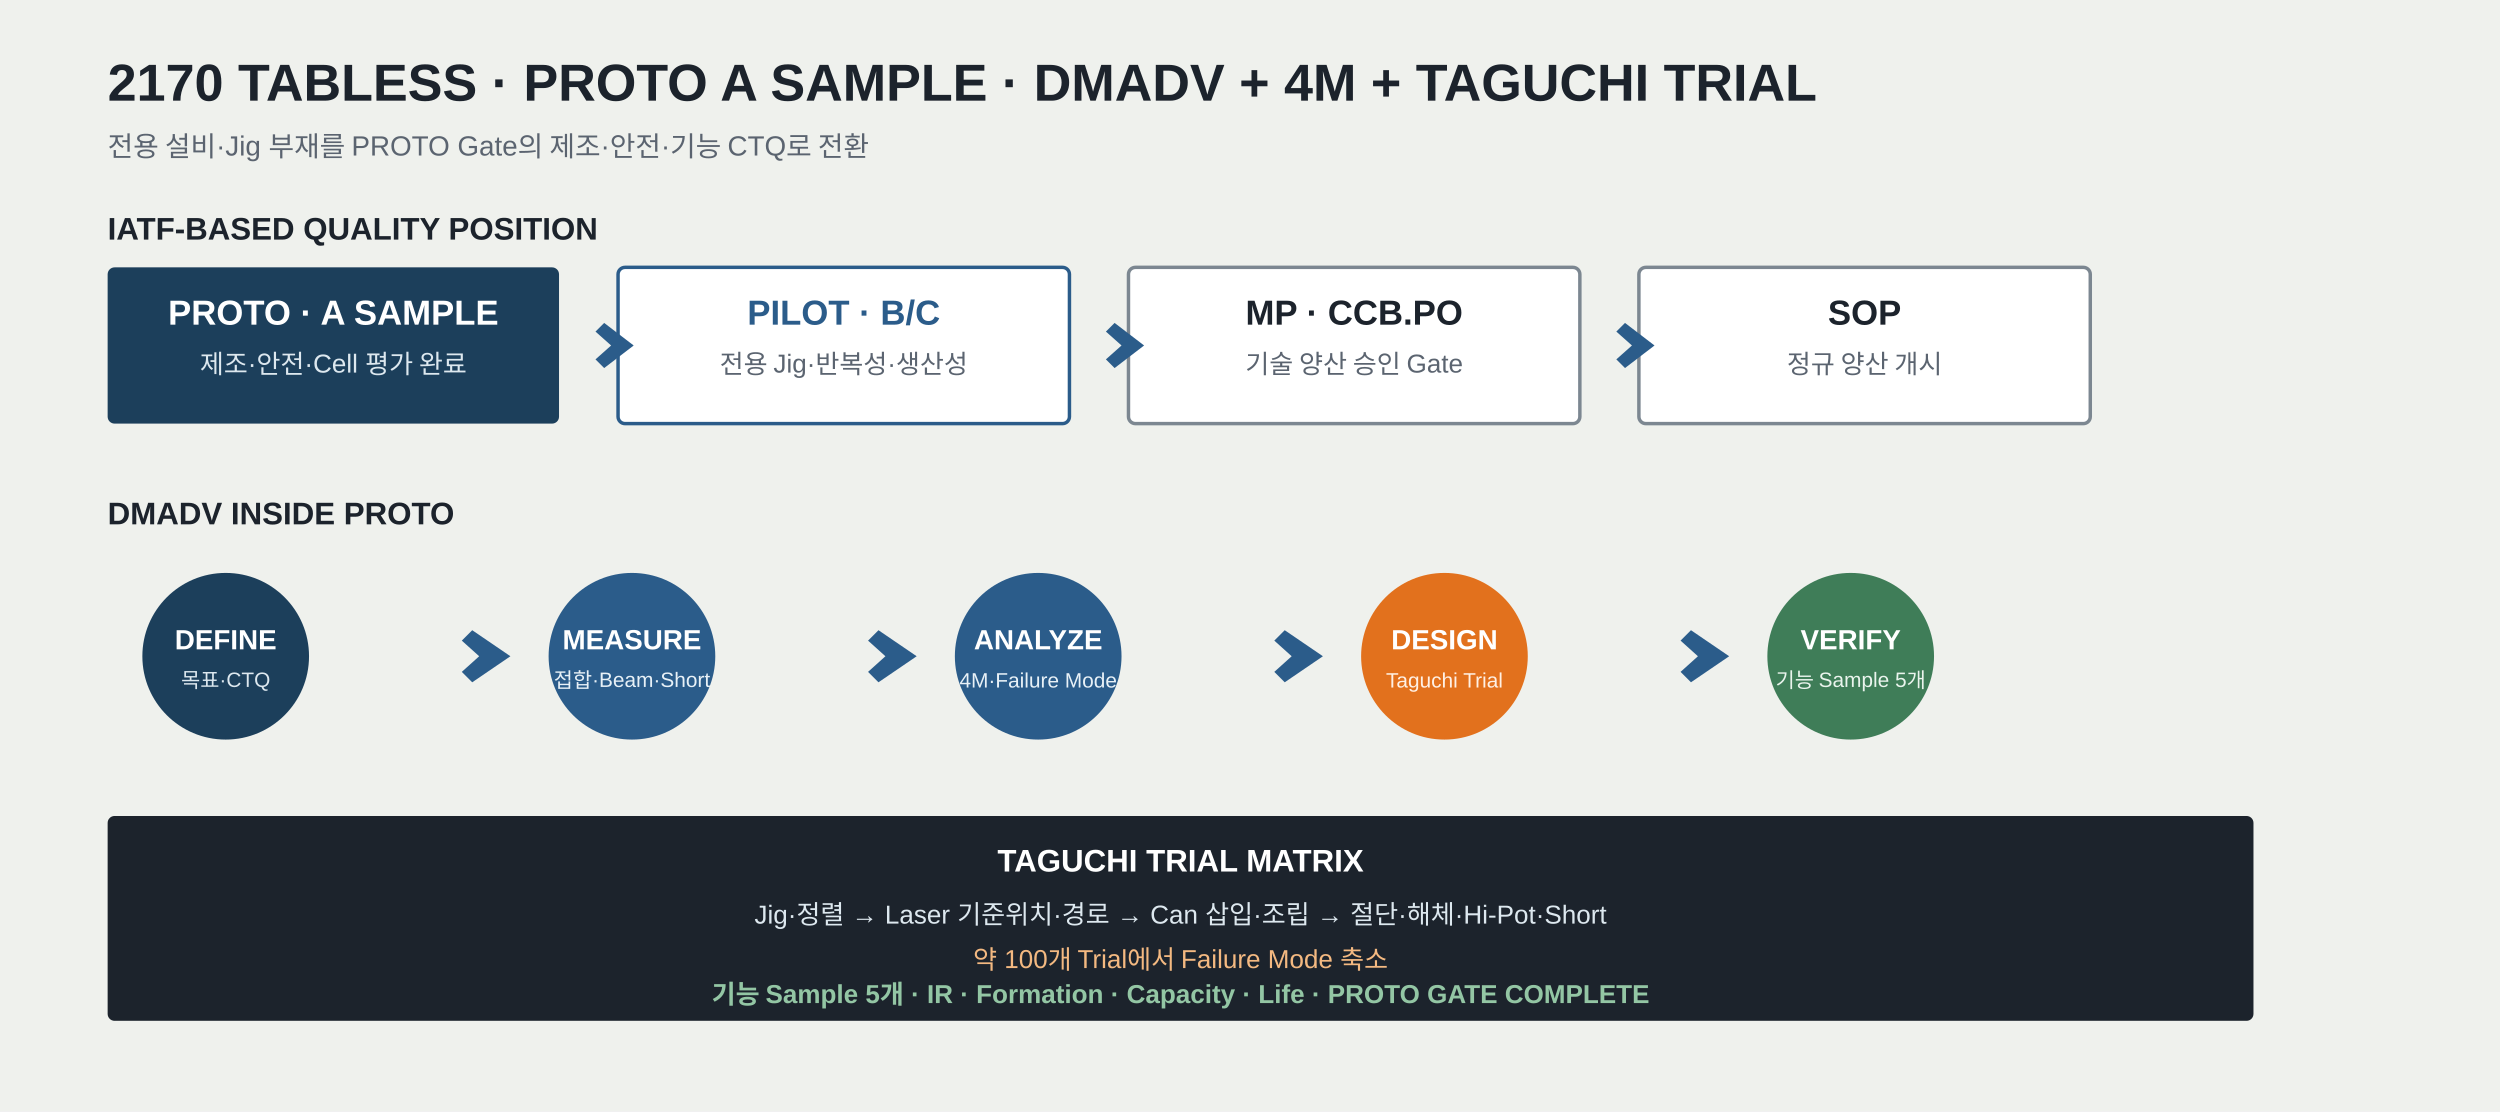
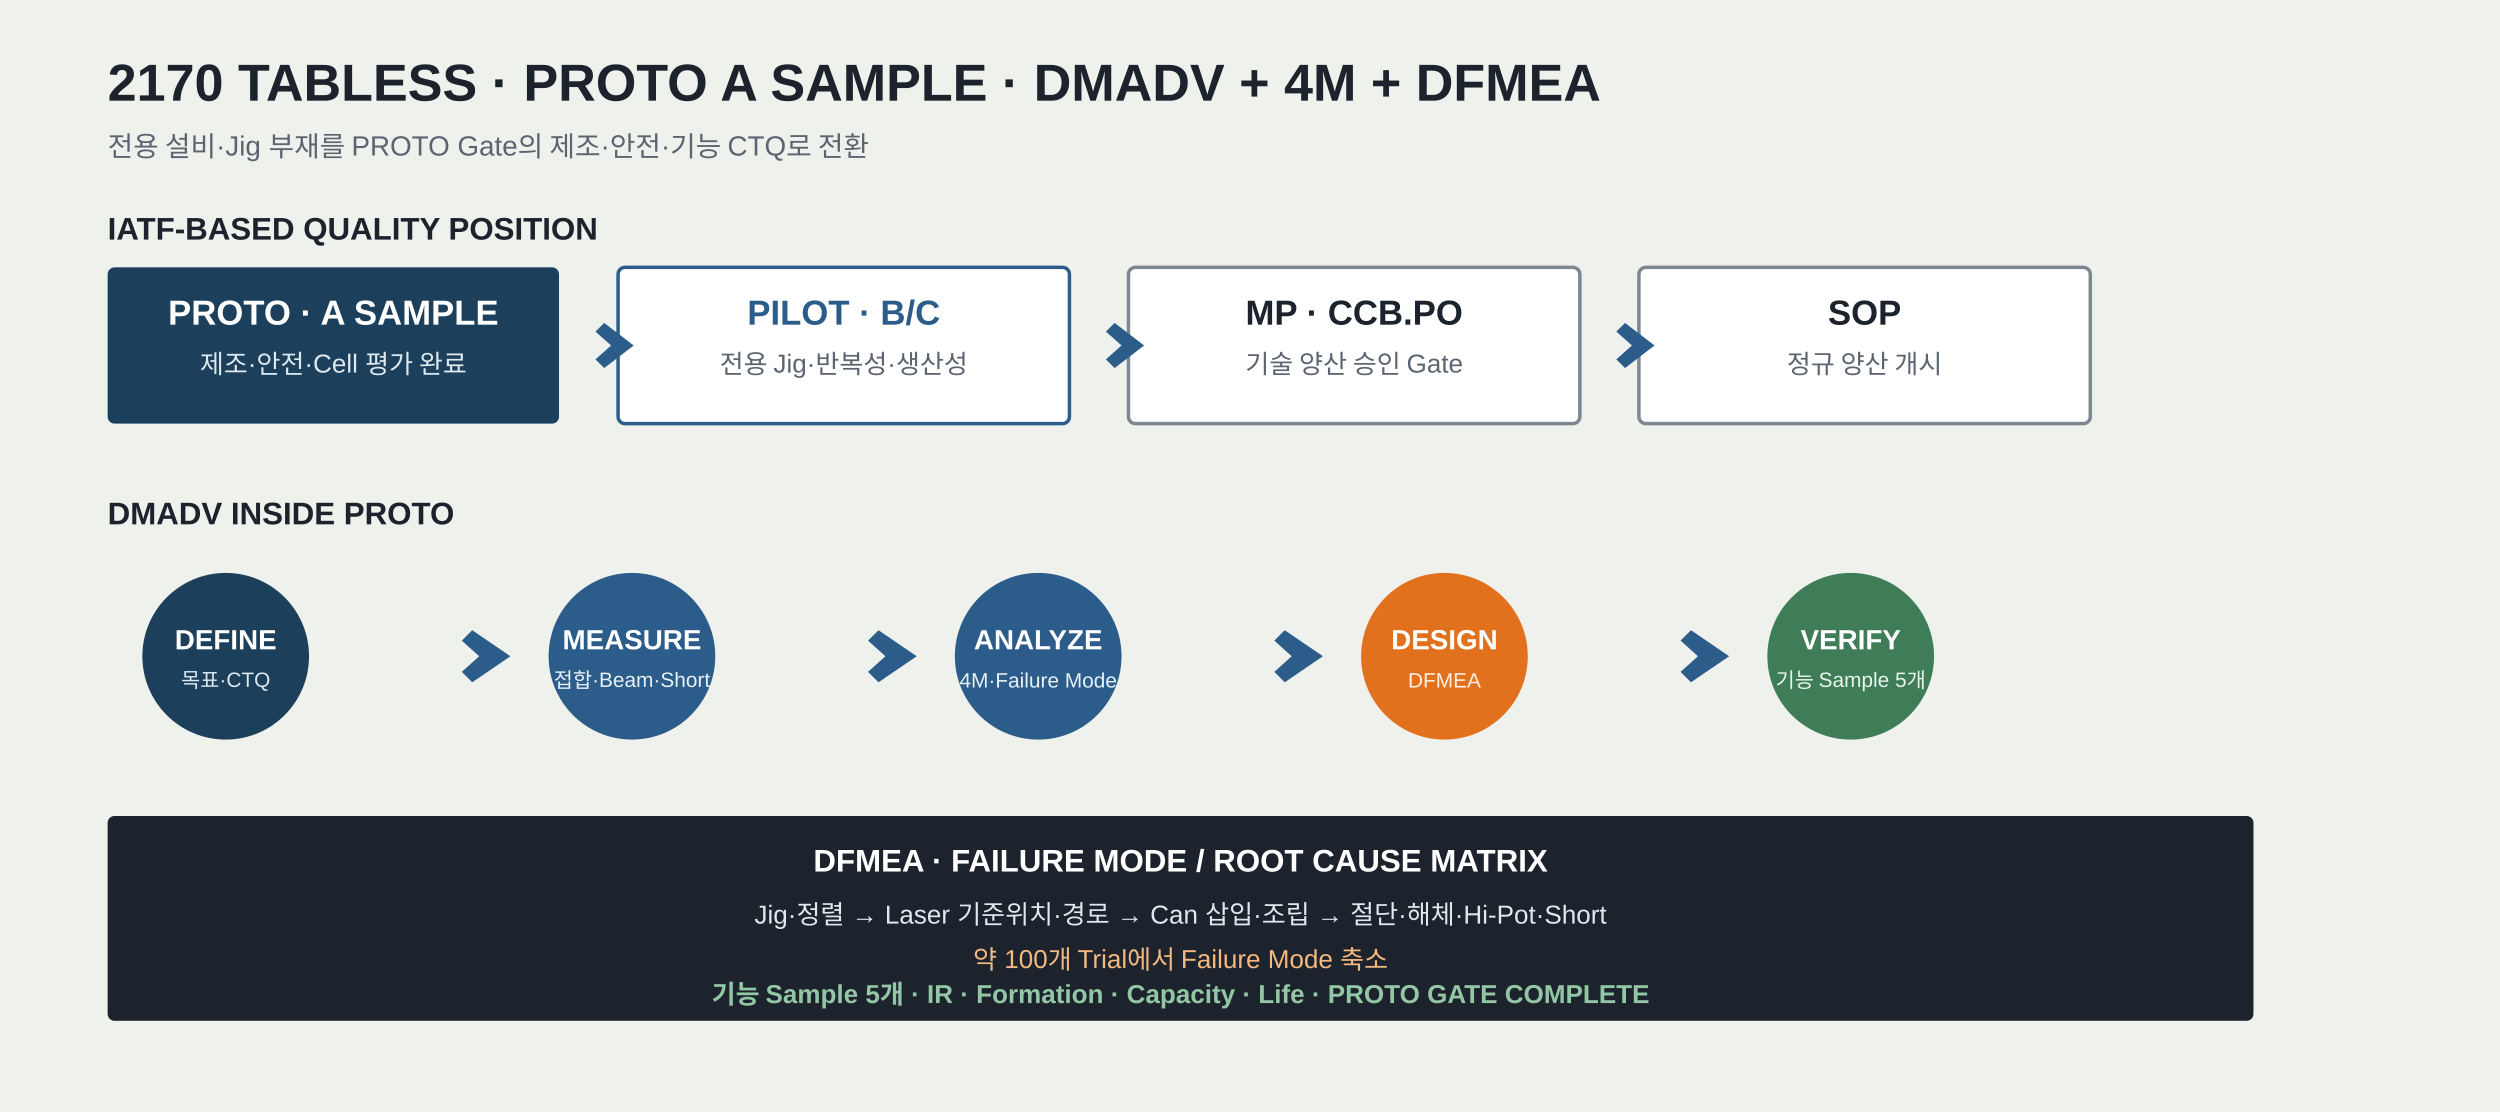
<svg xmlns="http://www.w3.org/2000/svg" width="1440" height="640" viewBox="0 0 1440 640" role="img" aria-labelledby="title desc">
  <rect width="1440" height="640" fill="#EFF1ED" />
  <g font-family="Pretendard, Noto Sans KR, Arial, sans-serif">
-     <text x="62" y="58" fill="#1C232C" font-size="30" font-weight="700">2170 TABLESS · PROTO A SAMPLE · DMADV + 4M + TAGUCHI TRIAL</text>
+     <text x="62" y="58" fill="#1C232C" font-size="30" font-weight="700">2170 TABLESS · PROTO A SAMPLE · DMADV + 4M + DFMEA</text>
    <text x="62" y="90" fill="#5B6470" font-size="16">전용 설비·Jig 부재를 PROTO Gate의 제조·안전·기능 CTQ로 전환</text>
    <text x="62" y="138" fill="#1C232C" font-size="18" font-weight="700">IATF-BASED QUALITY POSITION</text>
    <g transform="translate(62 154)">
      <rect width="260" height="90" rx="4" fill="#1C3F5B" />
      <text x="130" y="33" text-anchor="middle" fill="#FFFFFF" font-size="20" font-weight="700">PROTO · A SAMPLE</text>
      <text x="130" y="61" text-anchor="middle" fill="#DDE8EF" font-size="15">제조·안전·Cell 평가 완료</text>
      <rect x="294" width="260" height="90" rx="4" fill="#FFFFFF" stroke="#2B5C8A" stroke-width="2" />
      <text x="424" y="33" text-anchor="middle" fill="#2B5C8A" font-size="20" font-weight="700">PILOT · B/C</text>
      <text x="424" y="61" text-anchor="middle" fill="#5B6470" font-size="15">전용 Jig·반복성·생산성</text>
      <rect x="588" width="260" height="90" rx="4" fill="#FFFFFF" stroke="#7C8791" stroke-width="2" />
      <text x="718" y="33" text-anchor="middle" fill="#1C232C" font-size="20" font-weight="700">MP · CCB.PO</text>
      <text x="718" y="61" text-anchor="middle" fill="#5B6470" font-size="15">기술 양산 승인 Gate</text>
      <rect x="882" width="260" height="90" rx="4" fill="#FFFFFF" stroke="#7C8791" stroke-width="2" />
      <text x="1012" y="33" text-anchor="middle" fill="#1C232C" font-size="20" font-weight="700">SOP</text>
      <text x="1012" y="61" text-anchor="middle" fill="#5B6470" font-size="15">정규 양산 개시</text>
      <g fill="#2B5C8A">
        <path d="M266 45h24l-9-8 5-5 17 13-17 13-5-5 9-8h-24z" />
        <path d="M560 45h24l-9-8 5-5 17 13-17 13-5-5 9-8h-24z" />
        <path d="M854 45h24l-9-8 5-5 17 13-17 13-5-5 9-8h-24z" />
      </g>
    </g>
    <text x="62" y="302" fill="#1C232C" font-size="18" font-weight="700">DMADV INSIDE PROTO</text>
    <g transform="translate(62 318)">
      <g>
        <circle cx="68" cy="60" r="48" fill="#1C3F5B" />
        <text x="68" y="56" text-anchor="middle" fill="#FFFFFF" font-size="16" font-weight="700">DEFINE</text>
        <text x="68" y="78" text-anchor="middle" fill="#DDE8EF" font-size="12">목표·CTQ</text>
      </g>
      <g transform="translate(234)">
        <circle cx="68" cy="60" r="48" fill="#2B5C8A" />
        <text x="68" y="56" text-anchor="middle" fill="#FFFFFF" font-size="16" font-weight="700">MEASURE</text>
        <text x="68" y="78" text-anchor="middle" fill="#E8F1F7" font-size="12">접합·Beam·Short</text>
      </g>
      <g transform="translate(468)">
        <circle cx="68" cy="60" r="48" fill="#2B5C8A" />
        <text x="68" y="56" text-anchor="middle" fill="#FFFFFF" font-size="16" font-weight="700">ANALYZE</text>
        <text x="68" y="78" text-anchor="middle" fill="#E8F1F7" font-size="12">4M·Failure Mode</text>
      </g>
      <g transform="translate(702)">
        <circle cx="68" cy="60" r="48" fill="#E2711D" />
        <text x="68" y="56" text-anchor="middle" fill="#FFFFFF" font-size="16" font-weight="700">DESIGN</text>
-         <text x="68" y="78" text-anchor="middle" fill="#FFF0E4" font-size="12">Taguchi Trial</text>
+         <text x="68" y="78" text-anchor="middle" fill="#FFF0E4" font-size="12">DFMEA</text>
      </g>
      <g transform="translate(936)">
        <circle cx="68" cy="60" r="48" fill="#3F7D58" />
        <text x="68" y="56" text-anchor="middle" fill="#FFFFFF" font-size="16" font-weight="700">VERIFY</text>
        <text x="68" y="78" text-anchor="middle" fill="#EAF4ED" font-size="12">기능 Sample 5개</text>
      </g>
      <g fill="#2B5C8A">
        <path d="M122 60h92l-10-9 6-6 22 15-22 15-6-6 10-9h-92z" />
        <path d="M356 60h92l-10-9 6-6 22 15-22 15-6-6 10-9h-92z" />
        <path d="M590 60h92l-10-9 6-6 22 15-22 15-6-6 10-9h-92z" />
        <path d="M824 60h92l-10-9 6-6 22 15-22 15-6-6 10-9h-92z" />
      </g>
    </g>
    <g transform="translate(62 470)">
      <rect width="1236" height="118" rx="4" fill="#1C232C" />
-       <text x="618" y="32" text-anchor="middle" fill="#FFFFFF" font-size="18" font-weight="700">TAGUCHI TRIAL MATRIX</text>
+       <text x="618" y="32" text-anchor="middle" fill="#FFFFFF" font-size="18" font-weight="700">DFMEA · FAILURE MODE / ROOT CAUSE MATRIX</text>
      <text x="618" y="62" text-anchor="middle" fill="#DDE8EF" font-size="15">Jig·정렬 → Laser 기준위치·경로 → Can 삽입·조립 → 절단·해체·Hi-Pot·Short</text>
      <text x="618" y="88" text-anchor="middle" fill="#F4B981" font-size="15">약 100개 Trial에서 Failure Mode 축소</text>
      <text x="618" y="108" text-anchor="middle" fill="#93C6A4" font-size="15" font-weight="700">기능 Sample 5개 · IR · Formation · Capacity · Life · PROTO GATE COMPLETE</text>
    </g>
  </g>
</svg>
